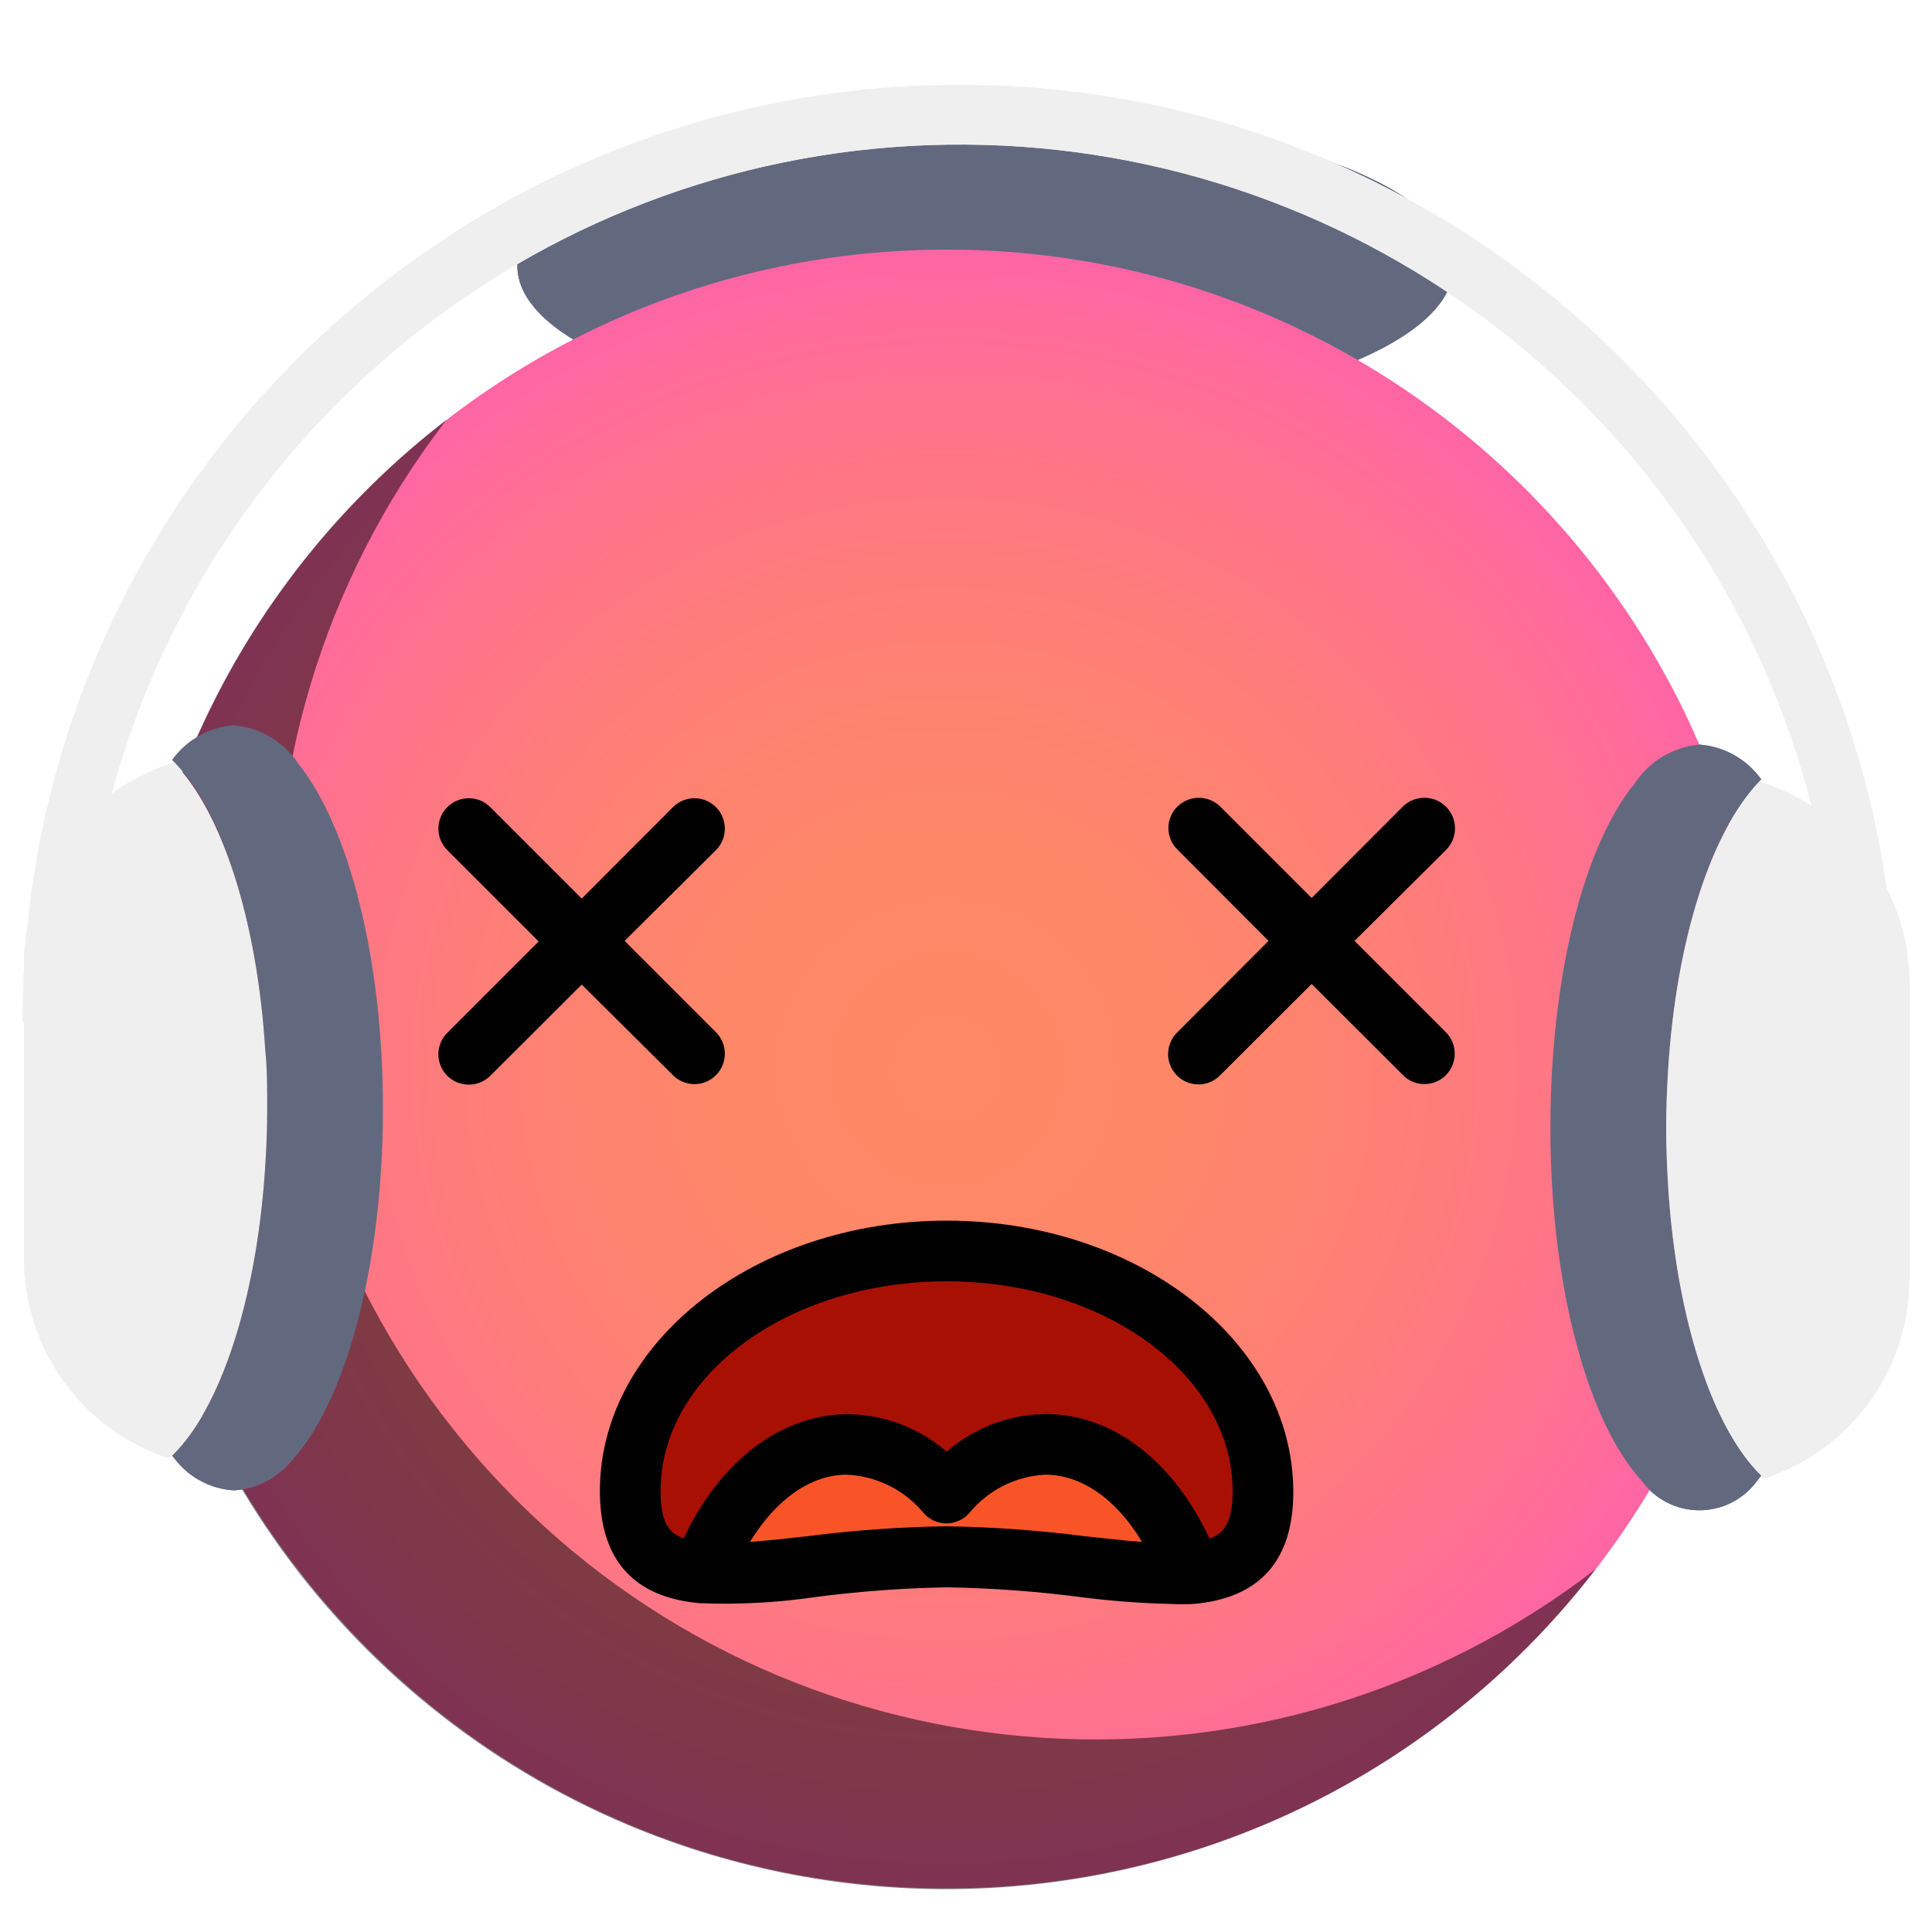
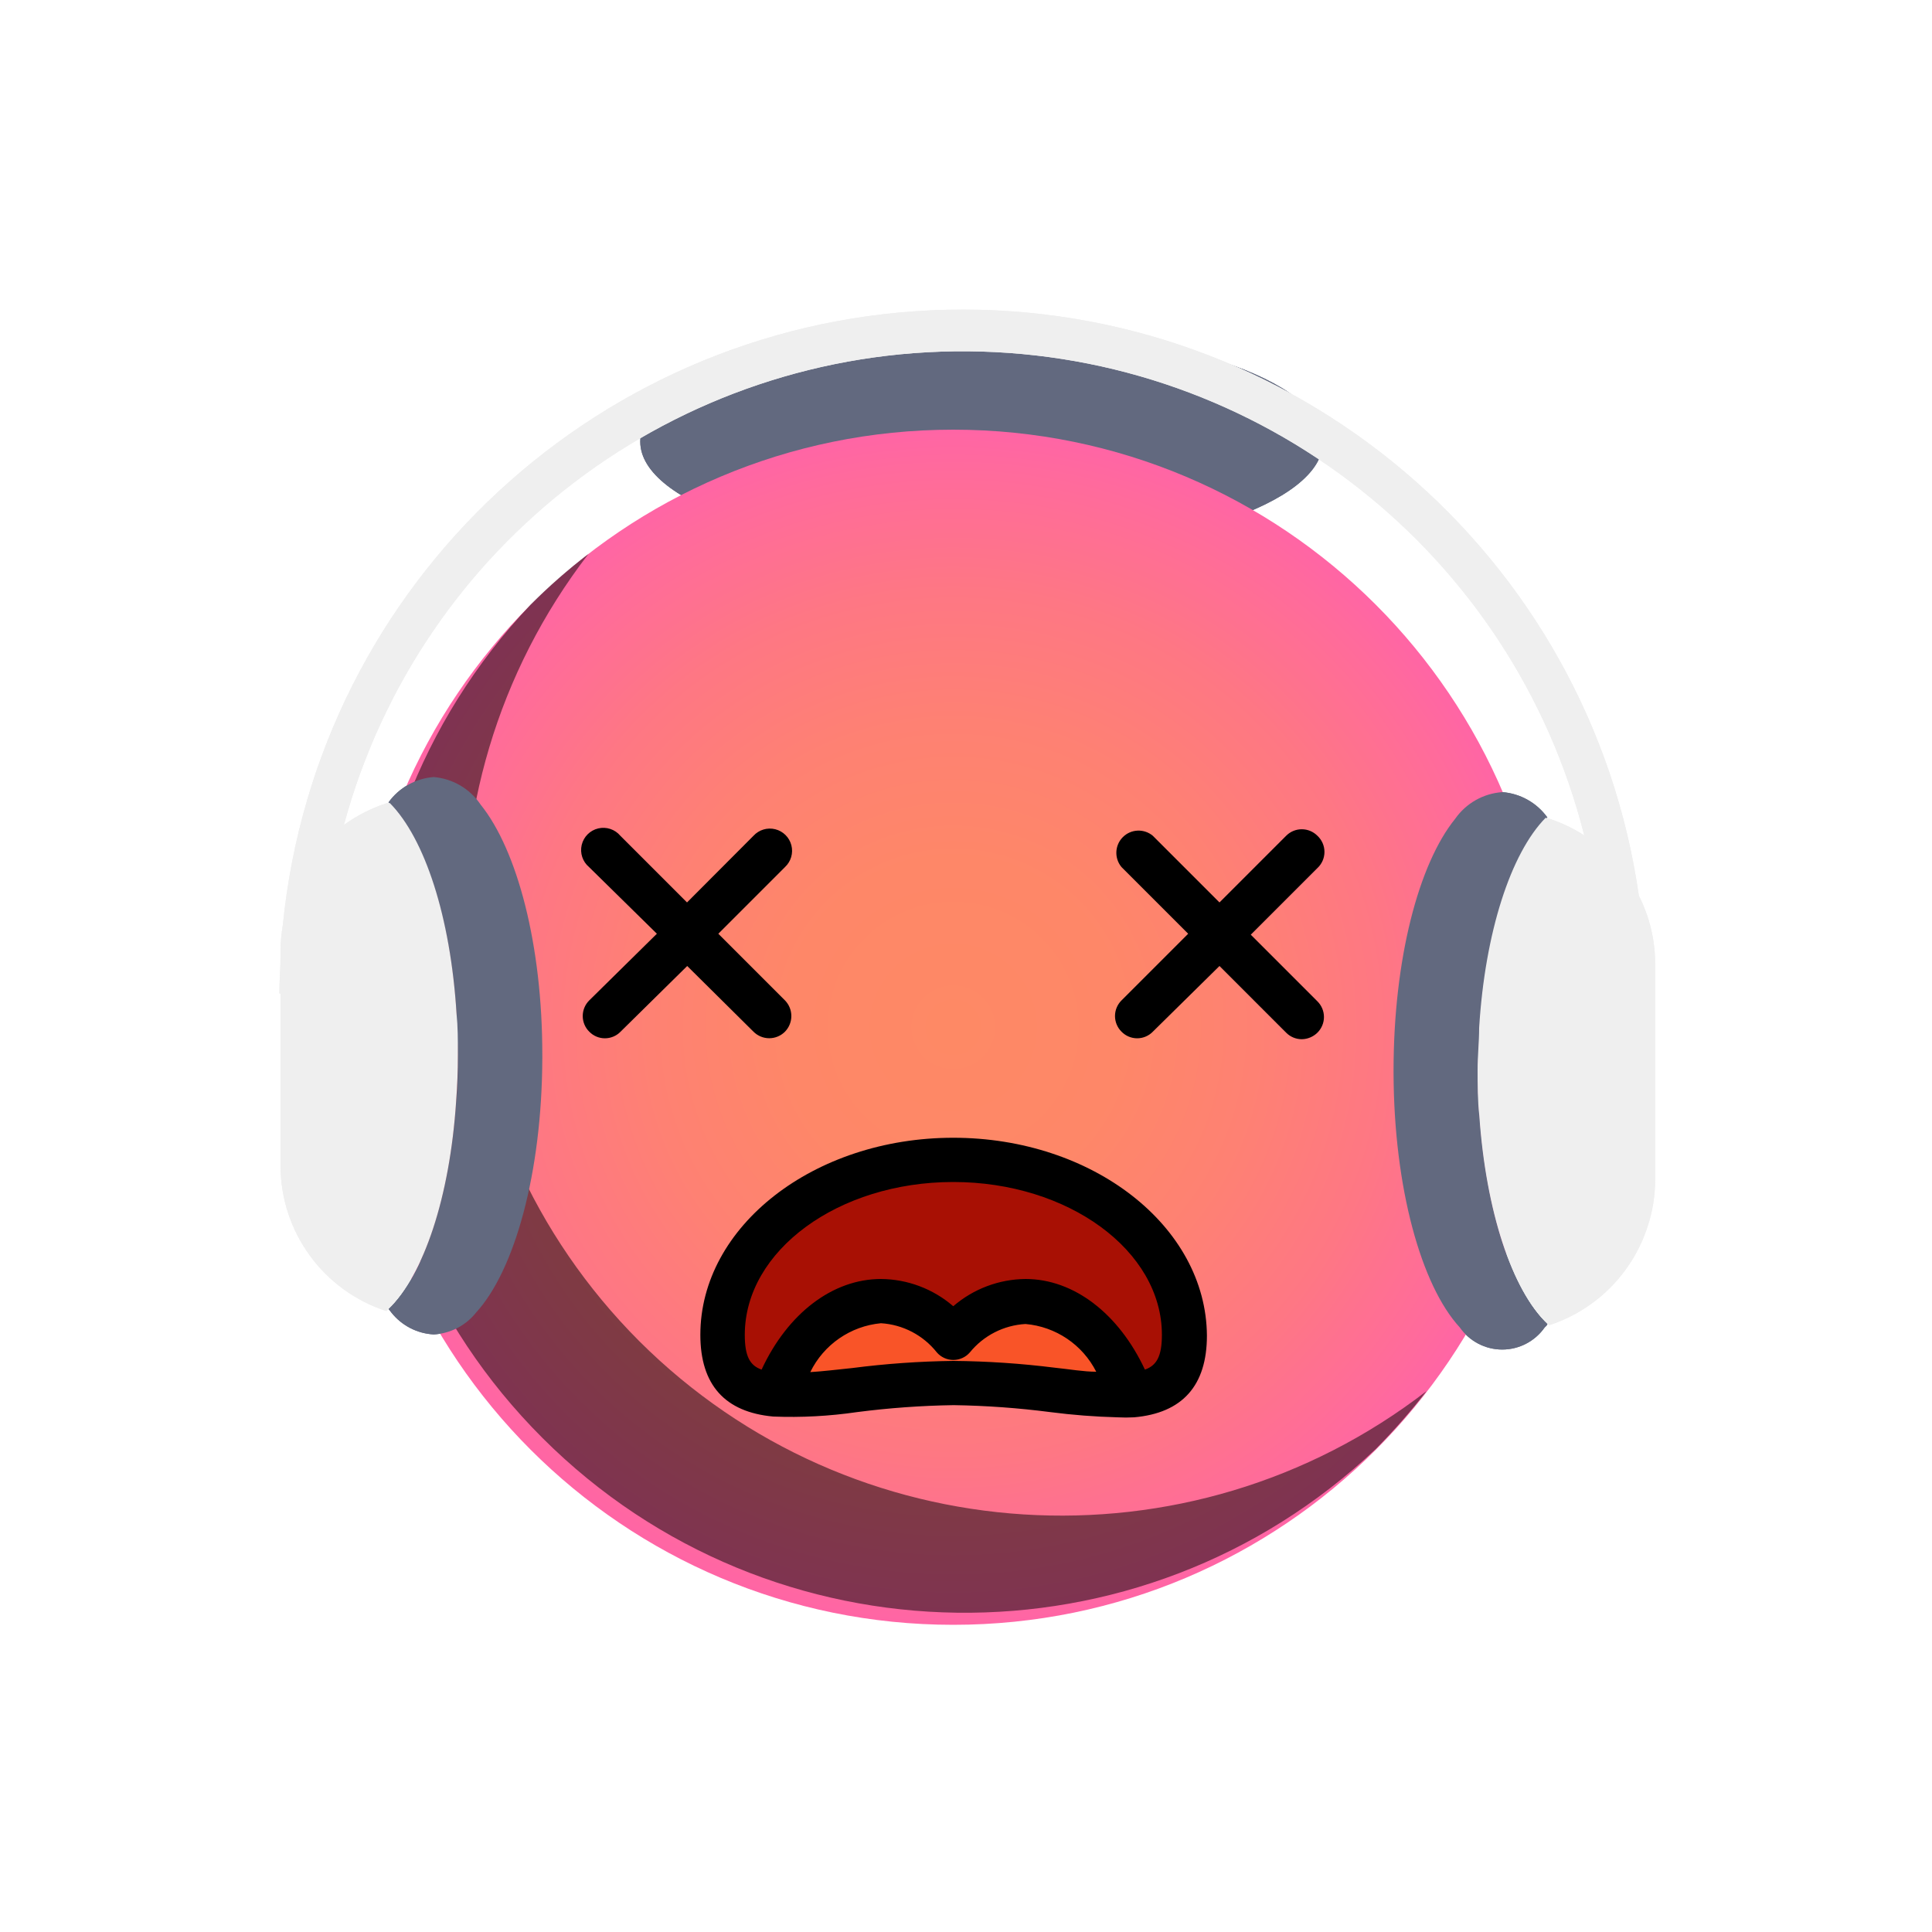
<svg xmlns="http://www.w3.org/2000/svg" id="Ebene_1" data-name="Ebene 1" viewBox="0 0 100 100">
  <defs>
    <style>.cls-1{fill:#62697f;}.cls-2{fill:#efefef;}.cls-3{fill:url(#Unbenannter_Verlauf_20);}.cls-4{opacity:0.5;}.cls-5{fill:#a81004;}.cls-6{fill:#f95428;}</style>
-     <radialGradient id="Unbenannter_Verlauf_20" cx="49" cy="55.33" r="42.41" gradientUnits="userSpaceOnUse">
+     <radialGradient id="Unbenannter_Verlauf_20" cx="49.34" cy="53.17" r="30.93" gradientUnits="userSpaceOnUse">
      <stop offset="0" stop-color="#fe8965" />
      <stop offset="0.28" stop-color="#fe8768" />
      <stop offset="0.51" stop-color="#fe8173" />
      <stop offset="0.73" stop-color="#fe7784" />
      <stop offset="0.94" stop-color="#ff6a9d" />
      <stop offset="1" stop-color="#ff65a5" />
    </radialGradient>
  </defs>
  <g id="Dead">
-     <ellipse class="cls-1" cx="51.01" cy="13.78" rx="24.23" ry="8" />
-     <ellipse class="cls-1" cx="51.01" cy="13.78" rx="24.23" ry="8" />
-     <path class="cls-1" d="M84.62,40.54a4.48,4.48,0,0,1,3.34-2,4.32,4.32,0,0,1,3.2,1.8l-.09.09C88.59,43,86.76,48.6,86.34,55.4c-.06,1-.1,2-.1,3s.05,2.21.12,3.27c.46,6.75,2.32,12.29,4.8,14.71l-.2.25a3.69,3.69,0,0,1-6,0c-2.74-3-4.68-9.93-4.71-18v-.19C80.24,50.5,82,43.73,84.62,40.54Z" />
-     <path class="cls-1" d="M15.45,39.54a4.48,4.48,0,0,0-3.33-2,4.33,4.33,0,0,0-3.21,1.8l.1.09c2.47,2.51,4.3,8.13,4.72,14.93.06,1,.1,2,.1,3s0,2.21-.12,3.27c-.46,6.75-2.31,12.29-4.8,14.71l.2.25a4.15,4.15,0,0,0,3,1.55,4.15,4.15,0,0,0,3-1.55c2.75-3,4.68-9.93,4.71-18v-.19C19.83,49.5,18,42.73,15.45,39.54Z" />
-     <path class="cls-2" d="M97.76,46.2l-.1-.17a48.49,48.49,0,0,0-96.25,2,10.78,10.78,0,0,0-.17,1.81v.43c-.05.87-.07,1.74-.07,2.62h.07v12.2A10.88,10.88,0,0,0,8.75,75.48l.16-.14c2.49-2.42,4.34-8,4.8-14.71q.12-1.59.12-3.27c0-1,0-2-.1-3C13.31,47.6,11.48,42,9,39.47l-.23.07a11.19,11.19,0,0,0-3,1.55,45.5,45.5,0,0,1,88,.62,10.77,10.77,0,0,0-2.47-1.17l-.22-.07C88.59,43,86.76,48.6,86.34,55.4c-.06,1-.1,2-.1,3s.05,2.21.12,3.27c.46,6.75,2.32,12.29,4.81,14.71l.15.14a10.88,10.88,0,0,0,7.51-10.34V50.89A10.83,10.83,0,0,0,97.76,46.2Z" />
-     <circle class="cls-3" cx="49" cy="55.33" r="42.41" />
-     <path class="cls-4" d="M26.71,77.62a42.43,42.43,0,0,1-3.6-55.89A42.42,42.42,0,1,0,82.59,81.22,42.43,42.43,0,0,1,26.71,77.62Z" />
-     <path class="cls-5" d="M65.37,77.17c0,3-1.4,4-3.73,4.24l-.12-.32c-1.5-3.78-4.25-6.32-7.4-6.32A6.91,6.91,0,0,0,49,77.32a7,7,0,0,0-5.13-2.55c-3.15,0-5.9,2.54-7.39,6.32a3.05,3.05,0,0,0-.13.32c-2.33-.21-3.73-1.24-3.73-4.24C32.62,70.31,40,64.75,49,64.75S65.37,70.31,65.37,77.17Z" />
-     <path class="cls-6" d="M61.52,81.09l.12.32c-3,.27-7.55-.82-12.64-.82s-9.64,1.09-12.64.82a1.75,1.75,0,0,1,.12-.32c1.49-3.78,4.24-6.32,7.39-6.32A7,7,0,0,1,49,77.32a6.91,6.91,0,0,1,5.12-2.55C57.27,74.77,60,77.31,61.52,81.09Z" />
-     <path d="M49,63.18c-9.9,0-17.95,6.28-17.95,14,0,3.55,1.74,5.5,5.17,5.8a32.14,32.14,0,0,0,6-.32A61.21,61.21,0,0,1,49,82.16a61.2,61.2,0,0,1,6.82.49,44.55,44.55,0,0,0,4.77.37,11.47,11.47,0,0,0,1.19,0c3.43-.3,5.16-2.25,5.16-5.8C66.94,69.46,58.89,63.18,49,63.18ZM49,79a63.59,63.59,0,0,0-7.18.51c-1.07.12-2.07.23-3,.3,1.32-2.18,3.14-3.48,5-3.48a5.47,5.47,0,0,1,4,2,1.56,1.56,0,0,0,1.17.52,1.59,1.59,0,0,0,1.17-.52,5.42,5.42,0,0,1,3.95-2c1.88,0,3.7,1.29,5,3.48-.9-.07-1.9-.18-3-.3A63.57,63.57,0,0,0,49,79Zm13.6.63c-1.86-4-5-6.44-8.48-6.44A7.91,7.91,0,0,0,49,75.14a7.93,7.93,0,0,0-5.13-1.94c-3.44,0-6.63,2.45-8.48,6.43-.82-.28-1.2-.92-1.2-2.46,0-6,6.64-10.85,14.81-10.85s14.8,4.87,14.8,10.85C63.8,78.71,63.42,79.35,62.6,79.64Z" />
-     <path d="M34.83,55.65a1.57,1.57,0,0,0,2.23-2.22L32.33,48.7,37.06,44a1.57,1.57,0,0,0-2.23-2.22l-4.72,4.73-4.73-4.73A1.57,1.57,0,0,0,23.15,44l4.73,4.73-4.73,4.73a1.57,1.57,0,0,0,1.12,2.68,1.56,1.56,0,0,0,1.11-.46l4.73-4.72Z" />
-     <path d="M74.84,41.75a1.59,1.59,0,0,0-2.23,0l-4.72,4.73-4.73-4.73a1.58,1.58,0,0,0-2.22,0,1.56,1.56,0,0,0,0,2.22l4.72,4.73-4.72,4.73a1.57,1.57,0,1,0,2.22,2.22l4.73-4.72,4.73,4.72a1.53,1.53,0,0,0,1.11.46,1.56,1.56,0,0,0,1.11-.46,1.58,1.58,0,0,0,0-2.22L70.11,48.7,74.84,44A1.58,1.58,0,0,0,74.84,41.75Z" />
-     <path class="cls-1" d="M84.62,40.54a4.48,4.48,0,0,1,3.34-2,4.32,4.32,0,0,1,3.2,1.8l-.09.09C88.59,43,86.76,48.6,86.34,55.4c-.06,1-.1,2-.1,3s.05,2.21.12,3.27c.46,6.75,2.32,12.29,4.8,14.71l-.2.25a3.69,3.69,0,0,1-6,0c-2.74-3-4.68-9.93-4.71-18v-.19C80.24,50.5,82,43.73,84.62,40.54Z" />
-     <path class="cls-1" d="M15.45,39.54a4.48,4.48,0,0,0-3.33-2,4.33,4.33,0,0,0-3.21,1.8l.1.09c2.47,2.51,4.3,8.13,4.72,14.93.06,1,.1,2,.1,3s0,2.21-.12,3.27c-.46,6.75-2.31,12.29-4.8,14.71l.2.25a4.15,4.15,0,0,0,3,1.55,4.15,4.15,0,0,0,3-1.55c2.75-3,4.68-9.93,4.71-18v-.19C19.83,49.5,18,42.73,15.45,39.54Z" />
-     <path class="cls-2" d="M97.76,46.2l-.1-.17a48.49,48.49,0,0,0-96.25,2,10.78,10.78,0,0,0-.17,1.81v.43c-.05.87-.07,1.74-.07,2.62h.07v12.2A10.88,10.88,0,0,0,8.75,75.48l.16-.14c2.49-2.42,4.34-8,4.8-14.71q.12-1.59.12-3.27c0-1,0-2-.1-3C13.31,47.6,11.48,42,9,39.47l-.23.07a11.19,11.19,0,0,0-3,1.55,45.5,45.5,0,0,1,88,.62,10.77,10.77,0,0,0-2.47-1.17l-.22-.07C88.59,43,86.76,48.6,86.34,55.4c-.06,1-.1,2-.1,3s.05,2.21.12,3.27c.46,6.75,2.32,12.29,4.81,14.71l.15.14a10.88,10.88,0,0,0,7.51-10.34V50.89A10.83,10.83,0,0,0,97.76,46.2Z" />
+     <ellipse class="cls-1" cx="50.81" cy="22.86" rx="17.67" ry="5.83" />
+     <ellipse class="cls-1" cx="50.81" cy="22.86" rx="17.67" ry="5.83" />
+     <path class="cls-1" d="M75.32,42.38A3.25,3.25,0,0,1,77.76,41a3.17,3.17,0,0,1,2.33,1.31.23.23,0,0,1-.07.07c-1.8,1.83-3.14,5.93-3.44,10.88,0,.71-.08,1.43-.08,2.16s0,1.61.09,2.39c.34,4.92,1.69,9,3.5,10.72,0,.06-.09.13-.14.18a2.68,2.68,0,0,1-4.39,0c-2-2.17-3.41-7.23-3.43-13.15v-.14C72.13,49.64,73.43,44.71,75.32,42.38Z" />
+     <path class="cls-1" d="M24.88,41.65a3.25,3.25,0,0,0-2.43-1.43,3.17,3.17,0,0,0-2.34,1.31.46.46,0,0,0,.07.07c1.81,1.83,3.14,5.93,3.45,10.89,0,.7.07,1.42.07,2.15s0,1.61-.09,2.39c-.33,4.92-1.69,9-3.5,10.72l.15.19a3,3,0,0,0,2.19,1.13,3,3,0,0,0,2.19-1.13c2-2.18,3.41-7.24,3.43-13.15v-.06s0-.06,0-.09C28.08,48.91,26.77,44,24.88,41.65Z" />
+     <path class="cls-2" d="M84.9,46.51a.54.54,0,0,0-.07-.13,35.36,35.36,0,0,0-70.19,1.5,8.2,8.2,0,0,0-.12,1.32v.31c0,.63-.06,1.27-.06,1.91h.06v8.9A7.92,7.92,0,0,0,20,67.86a1.14,1.14,0,0,1,.11-.11C21.92,66,23.28,62,23.61,57c.06-.78.09-1.57.09-2.39s0-1.45-.07-2.15c-.31-5-1.64-9.06-3.45-10.89l-.16,0a8,8,0,0,0-2.22,1.13A33.18,33.18,0,0,1,82,43.24a7.84,7.84,0,0,0-1.8-.86L80,42.33c-1.8,1.83-3.14,5.93-3.44,10.88,0,.71-.08,1.43-.08,2.16s0,1.61.09,2.39c.34,4.92,1.69,9,3.5,10.72l.12.11a7.94,7.94,0,0,0,5.08-5.08,7.73,7.73,0,0,0,.4-2.46V49.93A7.81,7.81,0,0,0,84.9,46.51Z" />
+     <circle class="cls-3" cx="49.34" cy="53.17" r="30.93" />
+     <path class="cls-4" d="M33.09,69.42a30.94,30.94,0,0,1-2.63-40.75,29.47,29.47,0,0,0-3,2.63A30.93,30.93,0,0,0,71.21,75a33.3,33.3,0,0,0,2.63-3A30.94,30.94,0,0,1,33.09,69.42Z" />
+     <path class="cls-5" d="M61.29,69.09c0,2.19-1,2.94-2.73,3.09L58.47,72c-1.09-2.76-3.09-4.61-5.39-4.61a5.05,5.05,0,0,0-3.74,1.86,5,5,0,0,0-3.74-1.86c-2.29,0-4.3,1.85-5.39,4.61l-.09.23c-1.7-.15-2.72-.9-2.72-3.09,0-5,5.35-9.05,11.94-9.05S61.29,64.09,61.29,69.09Z" />
+     <path class="cls-6" d="M58.47,72l.09.23c-2.19.2-5.51-.6-9.22-.6s-7,.8-9.22.6l.09-.23c1.09-2.76,3.1-4.61,5.39-4.61a5,5,0,0,1,3.74,1.86,5.05,5.05,0,0,1,3.74-1.86C55.38,67.34,57.38,69.19,58.47,72Z" />
+     <path d="M49.34,58.89c-7.21,0-13.09,4.58-13.09,10.2,0,2.59,1.27,4,3.77,4.23a23.55,23.55,0,0,0,4.34-.23,44.28,44.28,0,0,1,5-.36,44.11,44.11,0,0,1,5,.36,34.11,34.11,0,0,0,3.48.27,7.88,7.88,0,0,0,.86,0c2.5-.22,3.77-1.64,3.77-4.23C62.43,63.47,56.56,58.89,49.34,58.89Zm0,11.55a45.28,45.28,0,0,0-5.23.37c-.78.08-1.51.17-2.17.21a4.54,4.54,0,0,1,3.66-2.53A4,4,0,0,1,48.49,70a1.13,1.13,0,0,0,1.71,0,4,4,0,0,1,2.88-1.47A4.54,4.54,0,0,1,56.74,71c-.66,0-1.38-.13-2.16-.21A45.47,45.47,0,0,0,49.34,70.44Zm9.92.45C57.91,68,55.59,66.2,53.08,66.2a5.81,5.81,0,0,0-3.74,1.41A5.79,5.79,0,0,0,45.6,66.2c-2.5,0-4.83,1.78-6.18,4.69-.6-.21-.87-.68-.87-1.8,0-4.36,4.84-7.91,10.79-7.91s10.8,3.55,10.8,7.91C60.14,70.21,59.86,70.68,59.26,70.89Z" />
+     <path d="M39,53.4a1.15,1.15,0,0,0,1.63,0,1.16,1.16,0,0,0,0-1.62l-3.45-3.45,3.45-3.45A1.15,1.15,0,1,0,39,43.26l-3.44,3.45-3.45-3.45a1.15,1.15,0,1,0-1.62,1.62L34,48.33,30.5,51.78a1.14,1.14,0,0,0,0,1.62,1.13,1.13,0,0,0,1.62,0L35.57,50Z" />
+     <path d="M68.19,43.26a1.14,1.14,0,0,0-1.62,0l-3.45,3.45-3.45-3.45a1.15,1.15,0,0,0-1.62,1.62l3.45,3.45-3.45,3.45a1.14,1.14,0,0,0,0,1.62,1.13,1.13,0,0,0,1.62,0L63.12,50l3.45,3.45a1.14,1.14,0,0,0,.81.34,1.18,1.18,0,0,0,.81-.34,1.14,1.14,0,0,0,0-1.62l-3.45-3.45,3.45-3.45A1.14,1.14,0,0,0,68.19,43.26Z" />
+     <path class="cls-1" d="M75.32,42.38A3.25,3.25,0,0,1,77.76,41a3.17,3.17,0,0,1,2.33,1.31.23.23,0,0,1-.07.07c-1.8,1.83-3.14,5.93-3.44,10.88,0,.71-.08,1.43-.08,2.16s0,1.61.09,2.39c.34,4.92,1.69,9,3.5,10.72,0,.06-.09.13-.14.18a2.68,2.68,0,0,1-4.39,0c-2-2.17-3.41-7.23-3.43-13.15v-.14C72.13,49.64,73.43,44.71,75.32,42.38Z" />
+     <path class="cls-1" d="M24.88,41.65a3.25,3.25,0,0,0-2.43-1.43,3.17,3.17,0,0,0-2.34,1.31.46.46,0,0,0,.07.07c1.81,1.83,3.14,5.93,3.45,10.89,0,.7.07,1.42.07,2.15s0,1.61-.09,2.39c-.33,4.92-1.69,9-3.5,10.72l.15.19a3,3,0,0,0,2.19,1.13,3,3,0,0,0,2.19-1.13c2-2.18,3.41-7.24,3.43-13.15v-.06s0-.06,0-.09C28.08,48.91,26.77,44,24.88,41.65Z" />
+     <path class="cls-2" d="M84.9,46.51a.54.54,0,0,0-.07-.13,35.36,35.36,0,0,0-70.19,1.5,8.2,8.2,0,0,0-.12,1.32v.31c0,.63-.06,1.27-.06,1.91h.06v8.9A7.92,7.92,0,0,0,20,67.86a1.14,1.14,0,0,1,.11-.11C21.92,66,23.28,62,23.61,57c.06-.78.09-1.57.09-2.39s0-1.45-.07-2.15c-.31-5-1.64-9.06-3.45-10.89l-.16,0a8,8,0,0,0-2.22,1.13A33.18,33.18,0,0,1,82,43.24a7.84,7.84,0,0,0-1.8-.86L80,42.33c-1.8,1.83-3.14,5.93-3.44,10.88,0,.71-.08,1.43-.08,2.16s0,1.61.09,2.39c.34,4.92,1.69,9,3.5,10.72l.12.11a7.94,7.94,0,0,0,5.08-5.08,7.73,7.73,0,0,0,.4-2.46V49.93A7.81,7.81,0,0,0,84.9,46.51Z" />
  </g>
</svg>
